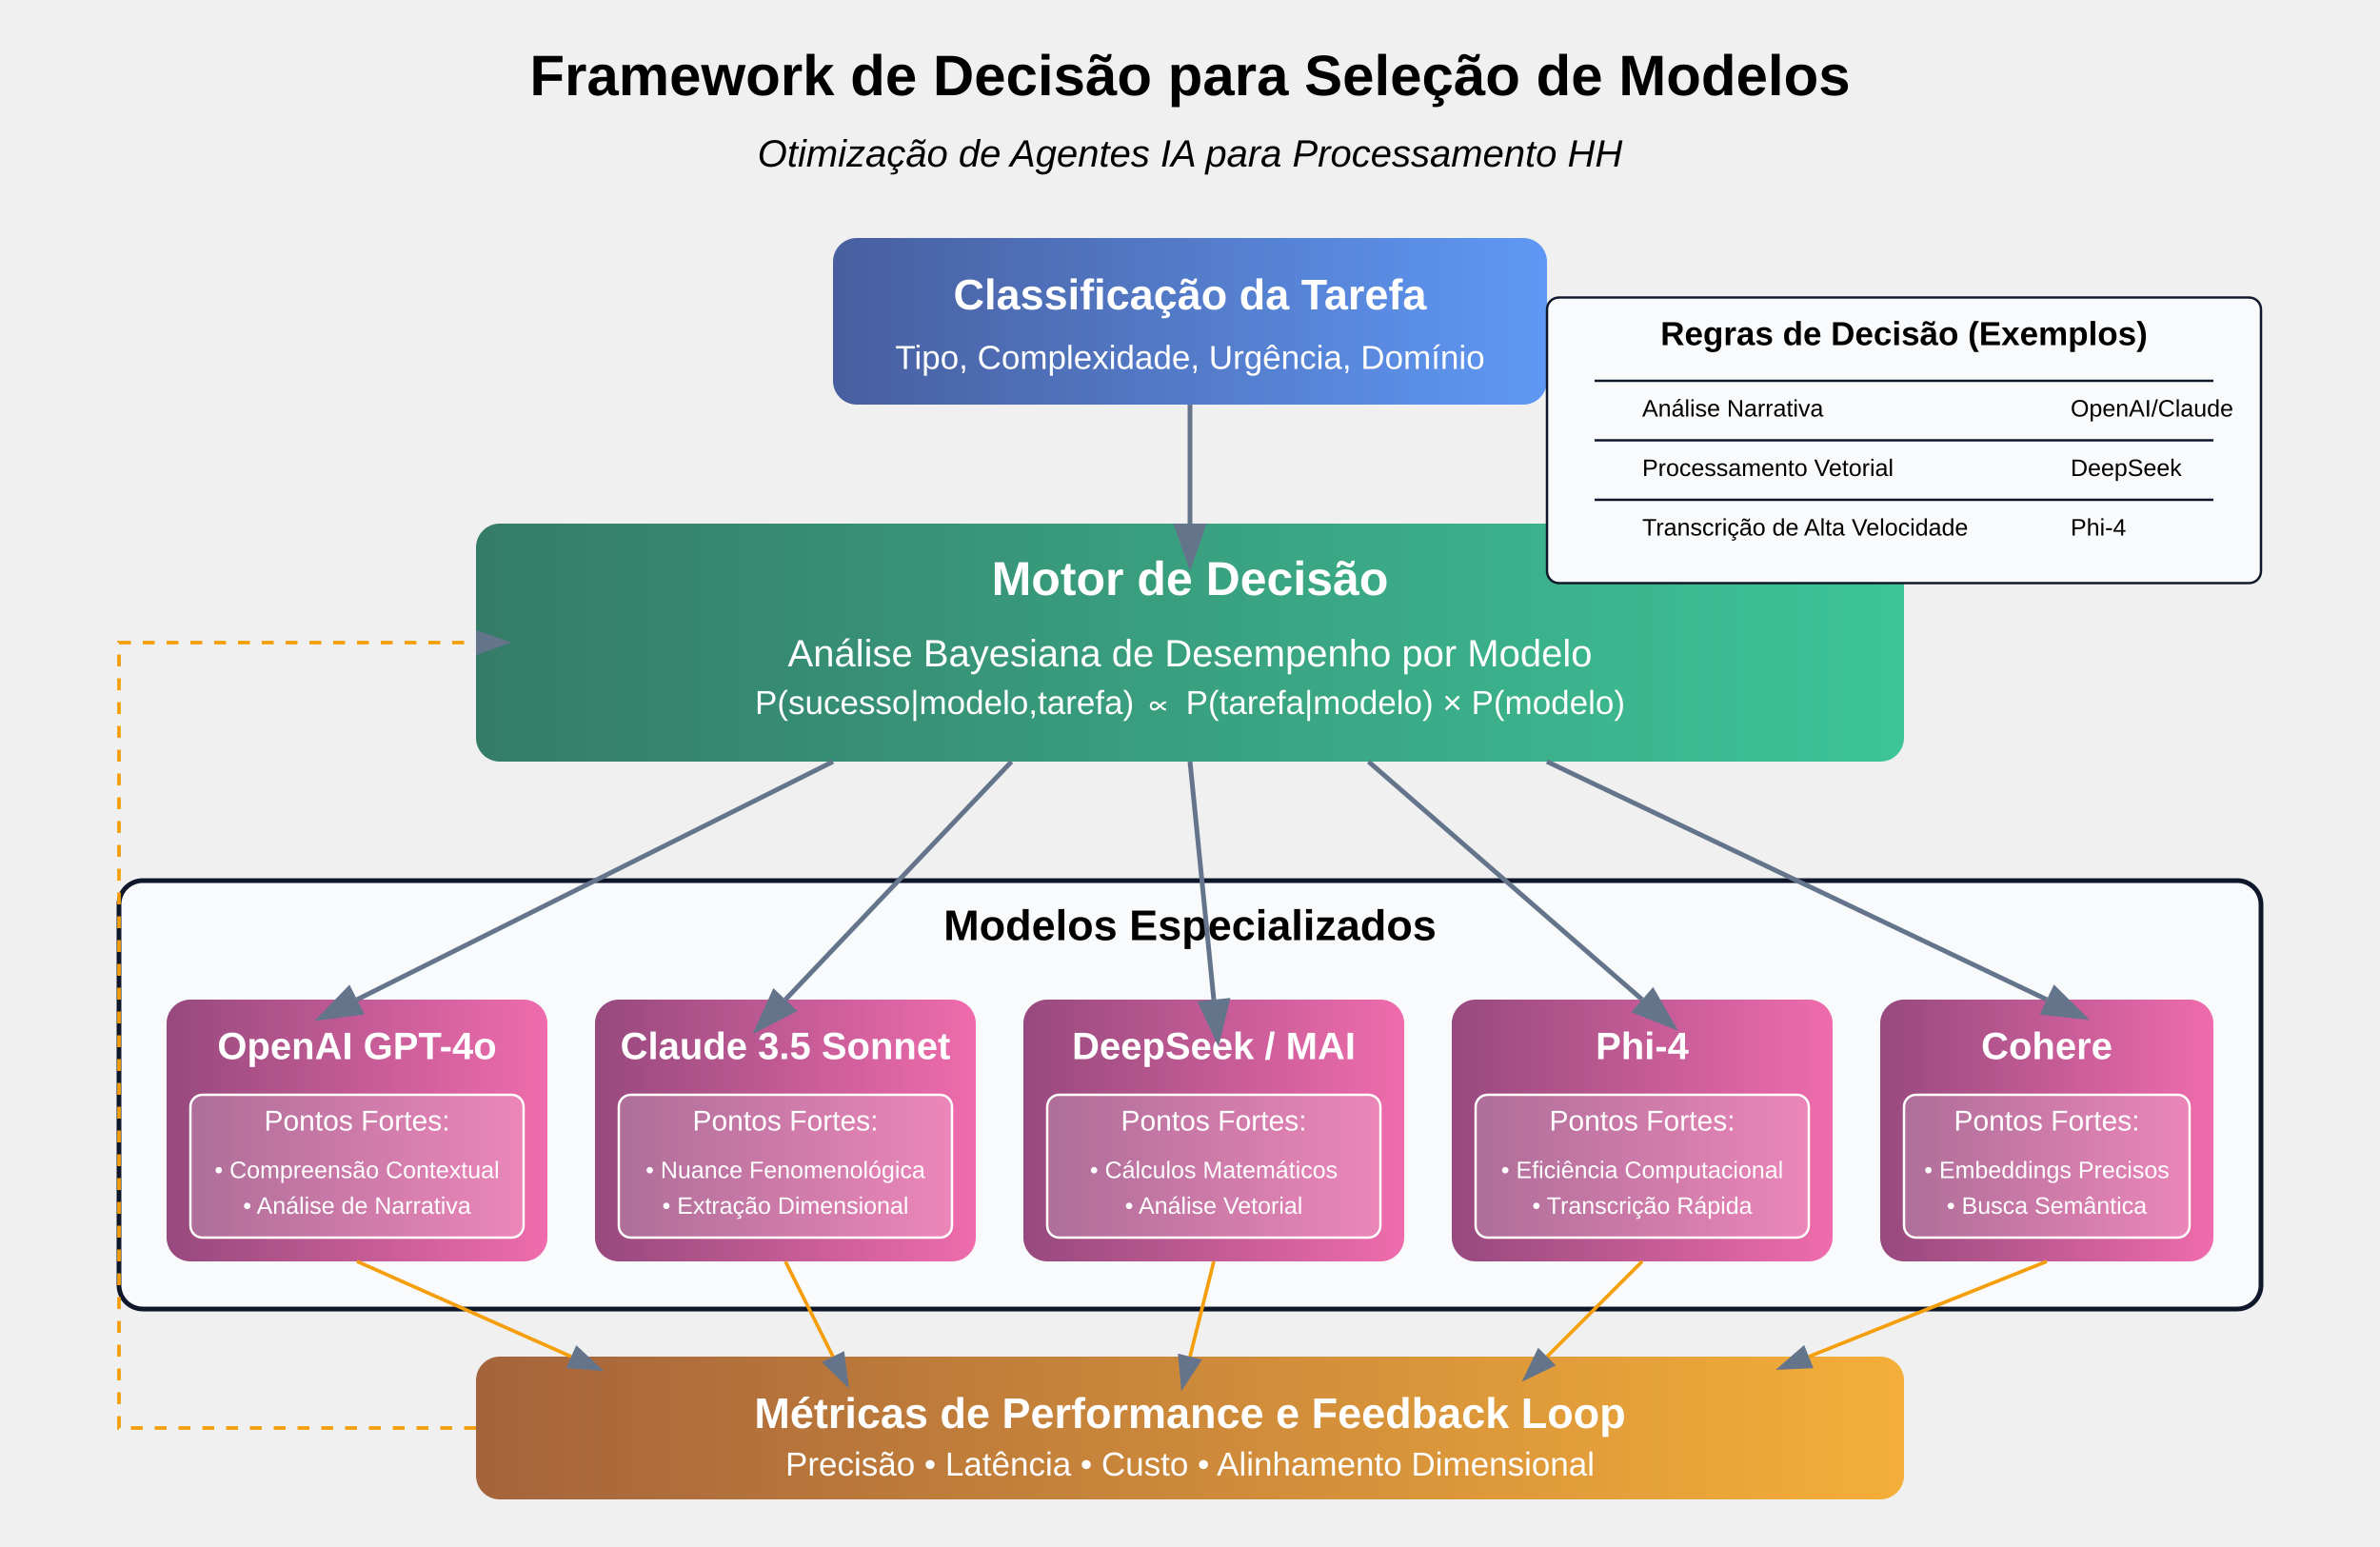
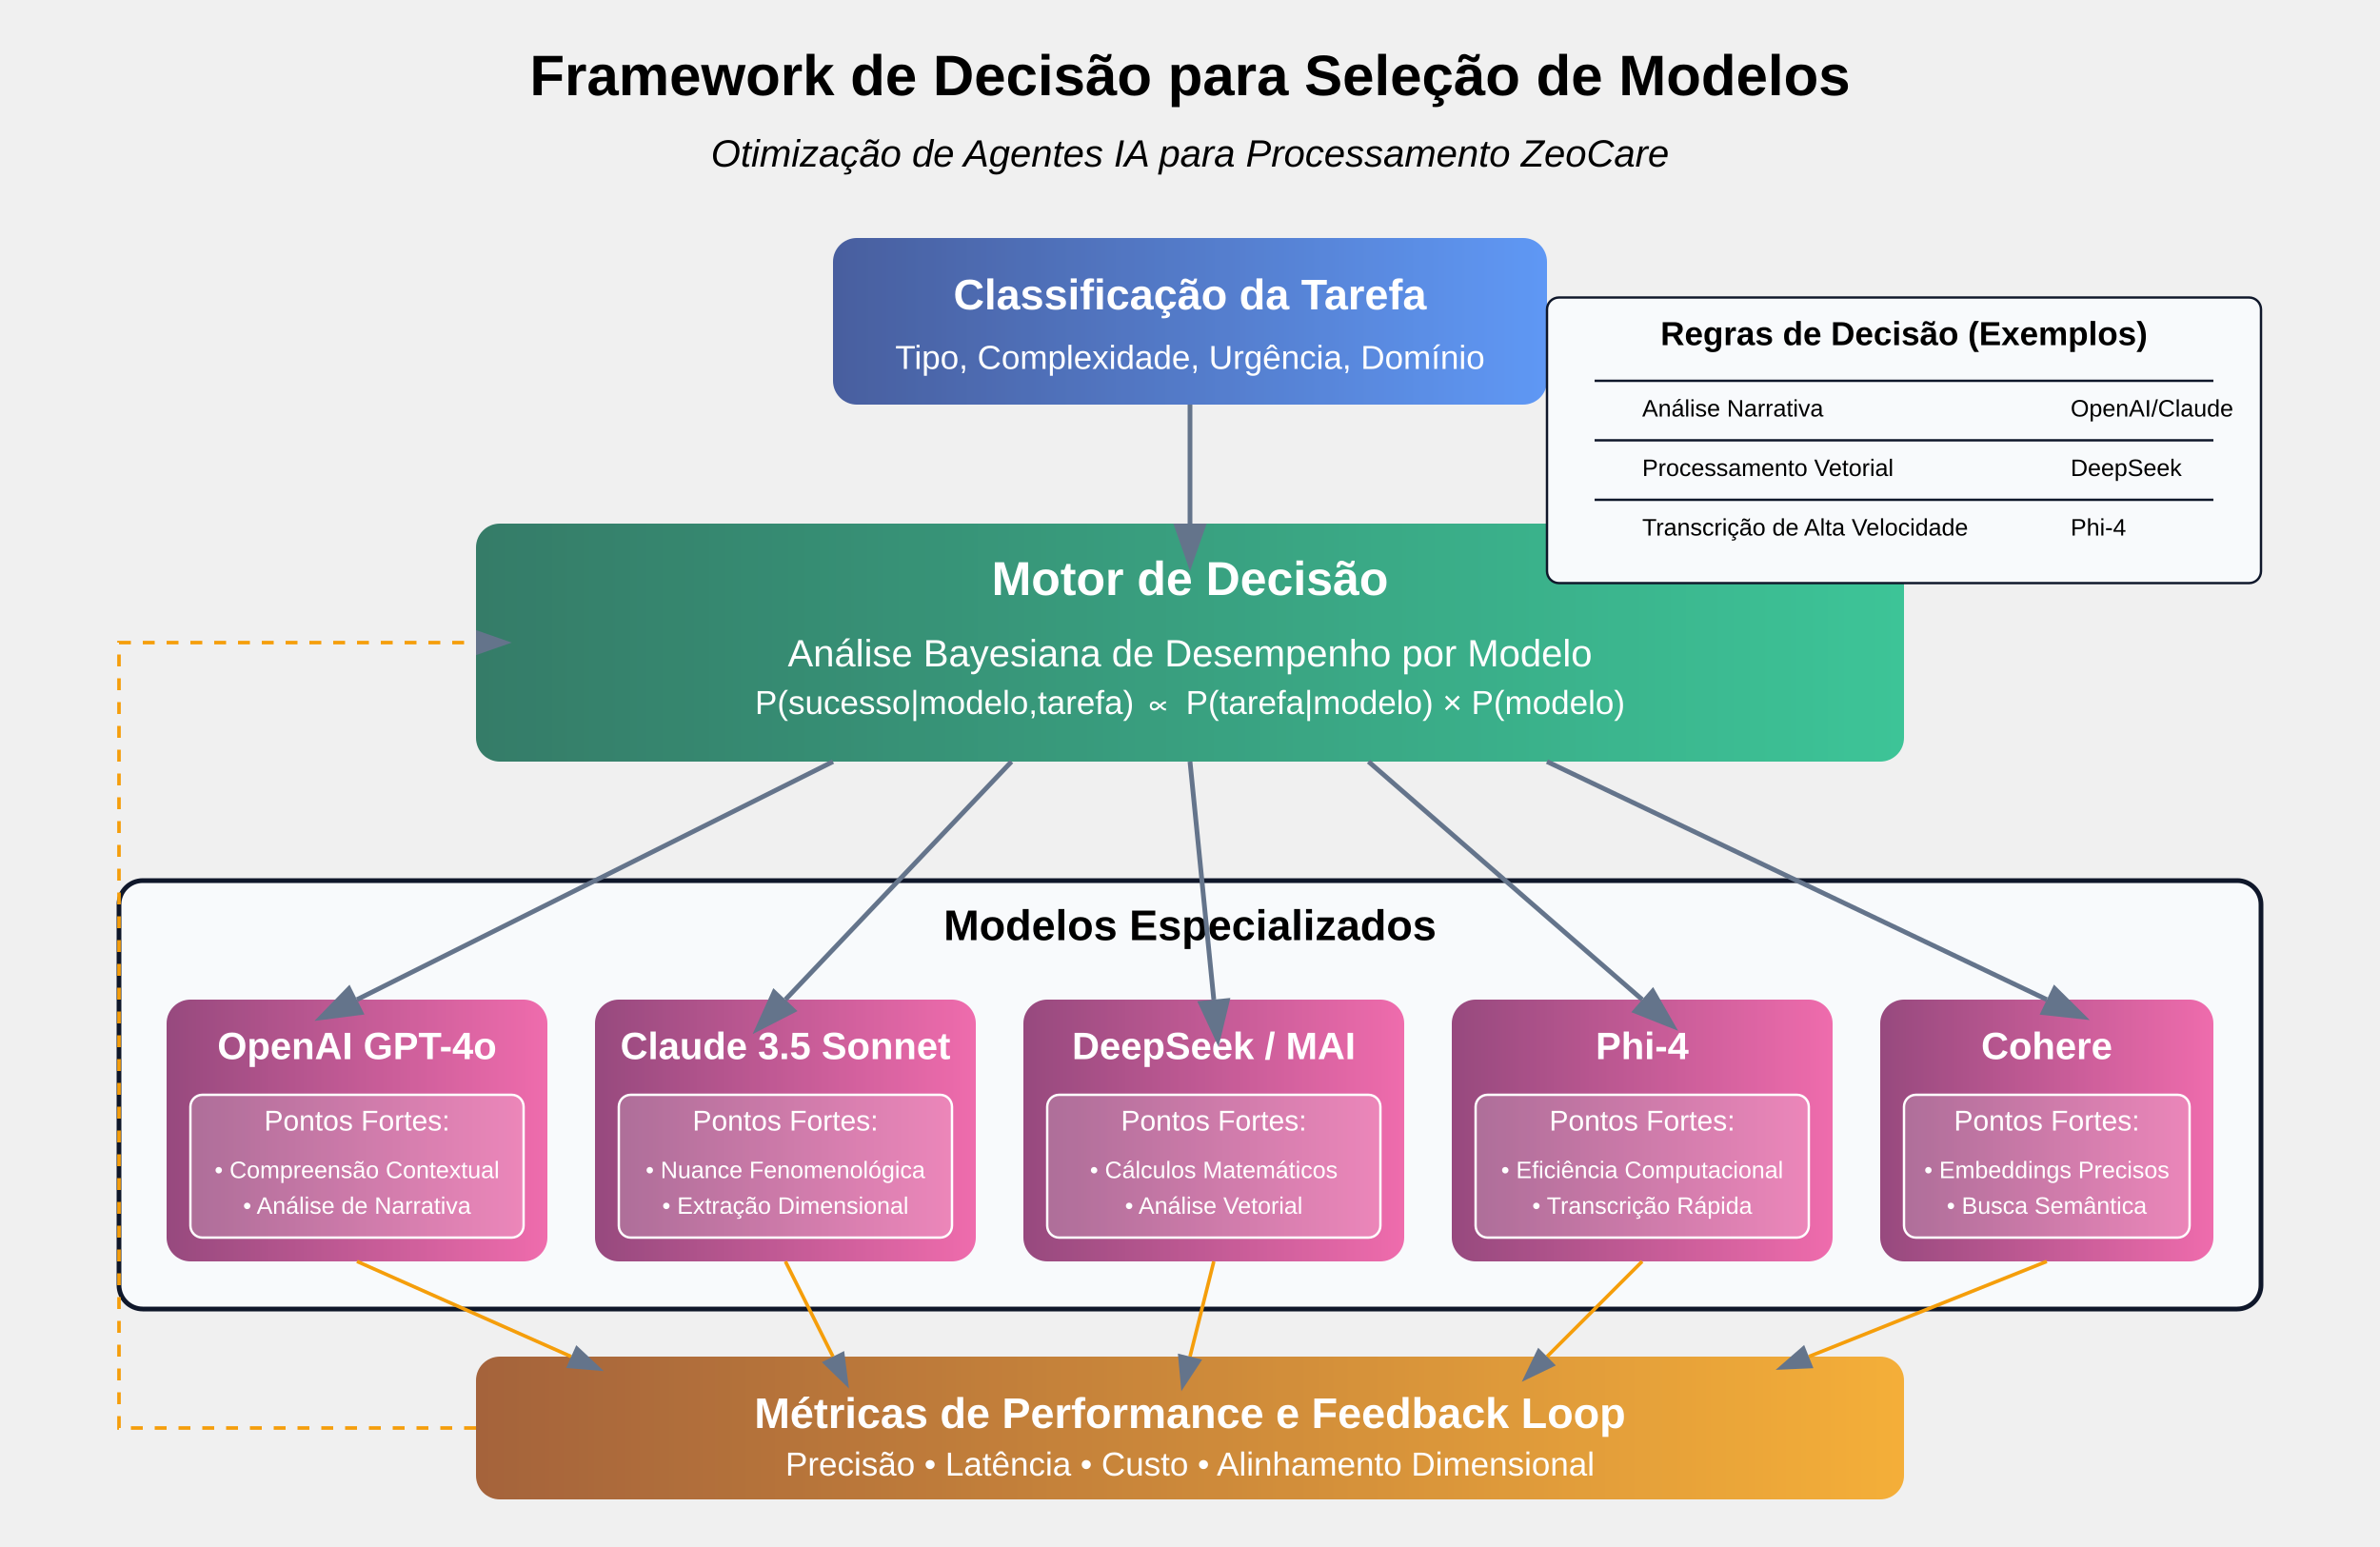
<svg xmlns="http://www.w3.org/2000/svg" viewBox="0 0 1000 650">
  <defs>
    <linearGradient id="gradientInput" x1="0%" y1="0%" x2="100%" y2="0%">
      <stop offset="0%" stop-color="#1E3A8A" />
      <stop offset="100%" stop-color="#3B82F6" />
    </linearGradient>
    <linearGradient id="gradientDecisao" x1="0%" y1="0%" x2="100%" y2="0%">
      <stop offset="0%" stop-color="#065F46" />
      <stop offset="100%" stop-color="#10B981" />
    </linearGradient>
    <linearGradient id="gradientModelos" x1="0%" y1="0%" x2="100%" y2="0%">
      <stop offset="0%" stop-color="#7E1D5F" />
      <stop offset="100%" stop-color="#EC4899" />
    </linearGradient>
    <linearGradient id="gradientMetricas" x1="0%" y1="0%" x2="100%" y2="0%">
      <stop offset="0%" stop-color="#92400E" />
      <stop offset="100%" stop-color="#F59E0B" />
    </linearGradient>
    <marker id="arrowhead" markerWidth="10" markerHeight="7" refX="0" refY="3.5" orient="auto">
      <polygon points="0 0, 10 3.5, 0 7" fill="#64748B" />
    </marker>
  </defs>
  <text x="500" y="40" font-family="Arial" font-size="24" text-anchor="middle" font-weight="bold">Framework de Decisão para Seleção de Modelos</text>
-   <text x="500" y="70" font-family="Arial" font-size="16" text-anchor="middle" font-style="italic">Otimização de Agentes IA para Processamento HH</text>
+   <text x="500" y="70" font-family="Arial" font-size="16" text-anchor="middle" font-style="italic">Otimização de Agentes IA para Processamento ZeoCare</text>
  <rect x="350" y="100" width="300" height="70" rx="10" fill="url(#gradientInput)" opacity="0.8" />
  <text x="500" y="130" font-family="Arial" font-size="18" text-anchor="middle" font-weight="bold" fill="white">Classificação da Tarefa</text>
  <text x="500" y="155" font-family="Arial" font-size="14" text-anchor="middle" fill="white">Tipo, Complexidade, Urgência, Domínio</text>
  <rect x="200" y="220" width="600" height="100" rx="10" fill="url(#gradientDecisao)" opacity="0.8" />
  <text x="500" y="250" font-family="Arial" font-size="20" text-anchor="middle" font-weight="bold" fill="white">Motor de Decisão</text>
  <text x="500" y="280" font-family="Arial" font-size="16" text-anchor="middle" fill="white">Análise Bayesiana de Desempenho por Modelo</text>
  <text x="500" y="300" font-family="Arial" font-size="14" text-anchor="middle" fill="white">P(sucesso|modelo,tarefa) ∝ P(tarefa|modelo) × P(modelo)</text>
  <rect x="50" y="370" width="900" height="180" rx="10" fill="#F8FAFC" stroke="#0F172A" stroke-width="2" />
  <text x="500" y="395" font-family="Arial" font-size="18" text-anchor="middle" font-weight="bold">Modelos Especializados</text>
  <rect x="70" y="420" width="160" height="110" rx="10" fill="url(#gradientModelos)" opacity="0.8" />
  <text x="150" y="445" font-family="Arial" font-size="16" text-anchor="middle" font-weight="bold" fill="white">OpenAI GPT-4o</text>
  <rect x="80" y="460" width="140" height="60" rx="5" fill="#F8FAFC" fill-opacity="0.2" stroke="white" stroke-width="1" />
  <text x="150" y="475" font-family="Arial" font-size="12" text-anchor="middle" fill="white">Pontos Fortes:</text>
  <text x="150" y="495" font-family="Arial" font-size="10" text-anchor="middle" fill="white">• Compreensão Contextual</text>
  <text x="150" y="510" font-family="Arial" font-size="10" text-anchor="middle" fill="white">• Análise de Narrativa</text>
  <rect x="250" y="420" width="160" height="110" rx="10" fill="url(#gradientModelos)" opacity="0.8" />
  <text x="330" y="445" font-family="Arial" font-size="16" text-anchor="middle" font-weight="bold" fill="white">Claude 3.5 Sonnet</text>
  <rect x="260" y="460" width="140" height="60" rx="5" fill="#F8FAFC" fill-opacity="0.2" stroke="white" stroke-width="1" />
  <text x="330" y="475" font-family="Arial" font-size="12" text-anchor="middle" fill="white">Pontos Fortes:</text>
  <text x="330" y="495" font-family="Arial" font-size="10" text-anchor="middle" fill="white">• Nuance Fenomenológica</text>
  <text x="330" y="510" font-family="Arial" font-size="10" text-anchor="middle" fill="white">• Extração Dimensional</text>
  <rect x="430" y="420" width="160" height="110" rx="10" fill="url(#gradientModelos)" opacity="0.8" />
  <text x="510" y="445" font-family="Arial" font-size="16" text-anchor="middle" font-weight="bold" fill="white">DeepSeek / MAI</text>
  <rect x="440" y="460" width="140" height="60" rx="5" fill="#F8FAFC" fill-opacity="0.2" stroke="white" stroke-width="1" />
  <text x="510" y="475" font-family="Arial" font-size="12" text-anchor="middle" fill="white">Pontos Fortes:</text>
  <text x="510" y="495" font-family="Arial" font-size="10" text-anchor="middle" fill="white">• Cálculos Matemáticos</text>
  <text x="510" y="510" font-family="Arial" font-size="10" text-anchor="middle" fill="white">• Análise Vetorial</text>
  <rect x="610" y="420" width="160" height="110" rx="10" fill="url(#gradientModelos)" opacity="0.8" />
  <text x="690" y="445" font-family="Arial" font-size="16" text-anchor="middle" font-weight="bold" fill="white">Phi-4</text>
  <rect x="620" y="460" width="140" height="60" rx="5" fill="#F8FAFC" fill-opacity="0.2" stroke="white" stroke-width="1" />
  <text x="690" y="475" font-family="Arial" font-size="12" text-anchor="middle" fill="white">Pontos Fortes:</text>
  <text x="690" y="495" font-family="Arial" font-size="10" text-anchor="middle" fill="white">• Eficiência Computacional</text>
  <text x="690" y="510" font-family="Arial" font-size="10" text-anchor="middle" fill="white">• Transcrição Rápida</text>
  <rect x="790" y="420" width="140" height="110" rx="10" fill="url(#gradientModelos)" opacity="0.8" />
  <text x="860" y="445" font-family="Arial" font-size="16" text-anchor="middle" font-weight="bold" fill="white">Cohere</text>
  <rect x="800" y="460" width="120" height="60" rx="5" fill="#F8FAFC" fill-opacity="0.2" stroke="white" stroke-width="1" />
  <text x="860" y="475" font-family="Arial" font-size="12" text-anchor="middle" fill="white">Pontos Fortes:</text>
  <text x="860" y="495" font-family="Arial" font-size="10" text-anchor="middle" fill="white">• Embeddings Precisos</text>
  <text x="860" y="510" font-family="Arial" font-size="10" text-anchor="middle" fill="white">• Busca Semântica</text>
  <rect x="200" y="570" width="600" height="60" rx="10" fill="url(#gradientMetricas)" opacity="0.8" />
  <text x="500" y="600" font-family="Arial" font-size="18" text-anchor="middle" font-weight="bold" fill="white">Métricas de Performance e Feedback Loop</text>
  <text x="500" y="620" font-family="Arial" font-size="14" text-anchor="middle" fill="white">Precisão • Latência • Custo • Alinhamento Dimensional</text>
  <line x1="500" y1="170" x2="500" y2="220" stroke="#64748B" stroke-width="2" marker-end="url(#arrowhead)" />
  <line x1="350" y1="320" x2="150" y2="420" stroke="#64748B" stroke-width="2" marker-end="url(#arrowhead)" />
  <line x1="425" y1="320" x2="330" y2="420" stroke="#64748B" stroke-width="2" marker-end="url(#arrowhead)" />
  <line x1="500" y1="320" x2="510" y2="420" stroke="#64748B" stroke-width="2" marker-end="url(#arrowhead)" />
  <line x1="575" y1="320" x2="690" y2="420" stroke="#64748B" stroke-width="2" marker-end="url(#arrowhead)" />
  <line x1="650" y1="320" x2="860" y2="420" stroke="#64748B" stroke-width="2" marker-end="url(#arrowhead)" />
  <line x1="150" y1="530" x2="240" y2="570" stroke="#F59E0B" stroke-width="1.5" marker-end="url(#arrowhead)" />
  <line x1="330" y1="530" x2="350" y2="570" stroke="#F59E0B" stroke-width="1.5" marker-end="url(#arrowhead)" />
  <line x1="510" y1="530" x2="500" y2="570" stroke="#F59E0B" stroke-width="1.5" marker-end="url(#arrowhead)" />
  <line x1="690" y1="530" x2="650" y2="570" stroke="#F59E0B" stroke-width="1.5" marker-end="url(#arrowhead)" />
  <line x1="860" y1="530" x2="760" y2="570" stroke="#F59E0B" stroke-width="1.5" marker-end="url(#arrowhead)" />
  <path d="M200,600 L50,600 L50,270 L200,270" fill="none" stroke="#F59E0B" stroke-width="1.5" stroke-dasharray="5,5" marker-end="url(#arrowhead)" />
  <rect x="650" y="125" width="300" height="120" rx="5" fill="#F8FAFC" stroke="#0F172A" stroke-width="1" />
  <text x="800" y="145" font-family="Arial" font-size="14" text-anchor="middle" font-weight="bold">Regras de Decisão (Exemplos)</text>
  <line x1="670" y1="160" x2="930" y2="160" stroke="#0F172A" stroke-width="1" />
  <text x="690" y="175" font-family="Arial" font-size="10" text-anchor="start">Análise Narrativa</text>
  <text x="870" y="175" font-family="Arial" font-size="10" text-anchor="start">OpenAI/Claude</text>
  <line x1="670" y1="185" x2="930" y2="185" stroke="#0F172A" stroke-width="1" />
  <text x="690" y="200" font-family="Arial" font-size="10" text-anchor="start">Processamento Vetorial</text>
  <text x="870" y="200" font-family="Arial" font-size="10" text-anchor="start">DeepSeek</text>
  <line x1="670" y1="210" x2="930" y2="210" stroke="#0F172A" stroke-width="1" />
  <text x="690" y="225" font-family="Arial" font-size="10" text-anchor="start">Transcrição de Alta Velocidade</text>
  <text x="870" y="225" font-family="Arial" font-size="10" text-anchor="start">Phi-4</text>
</svg>
